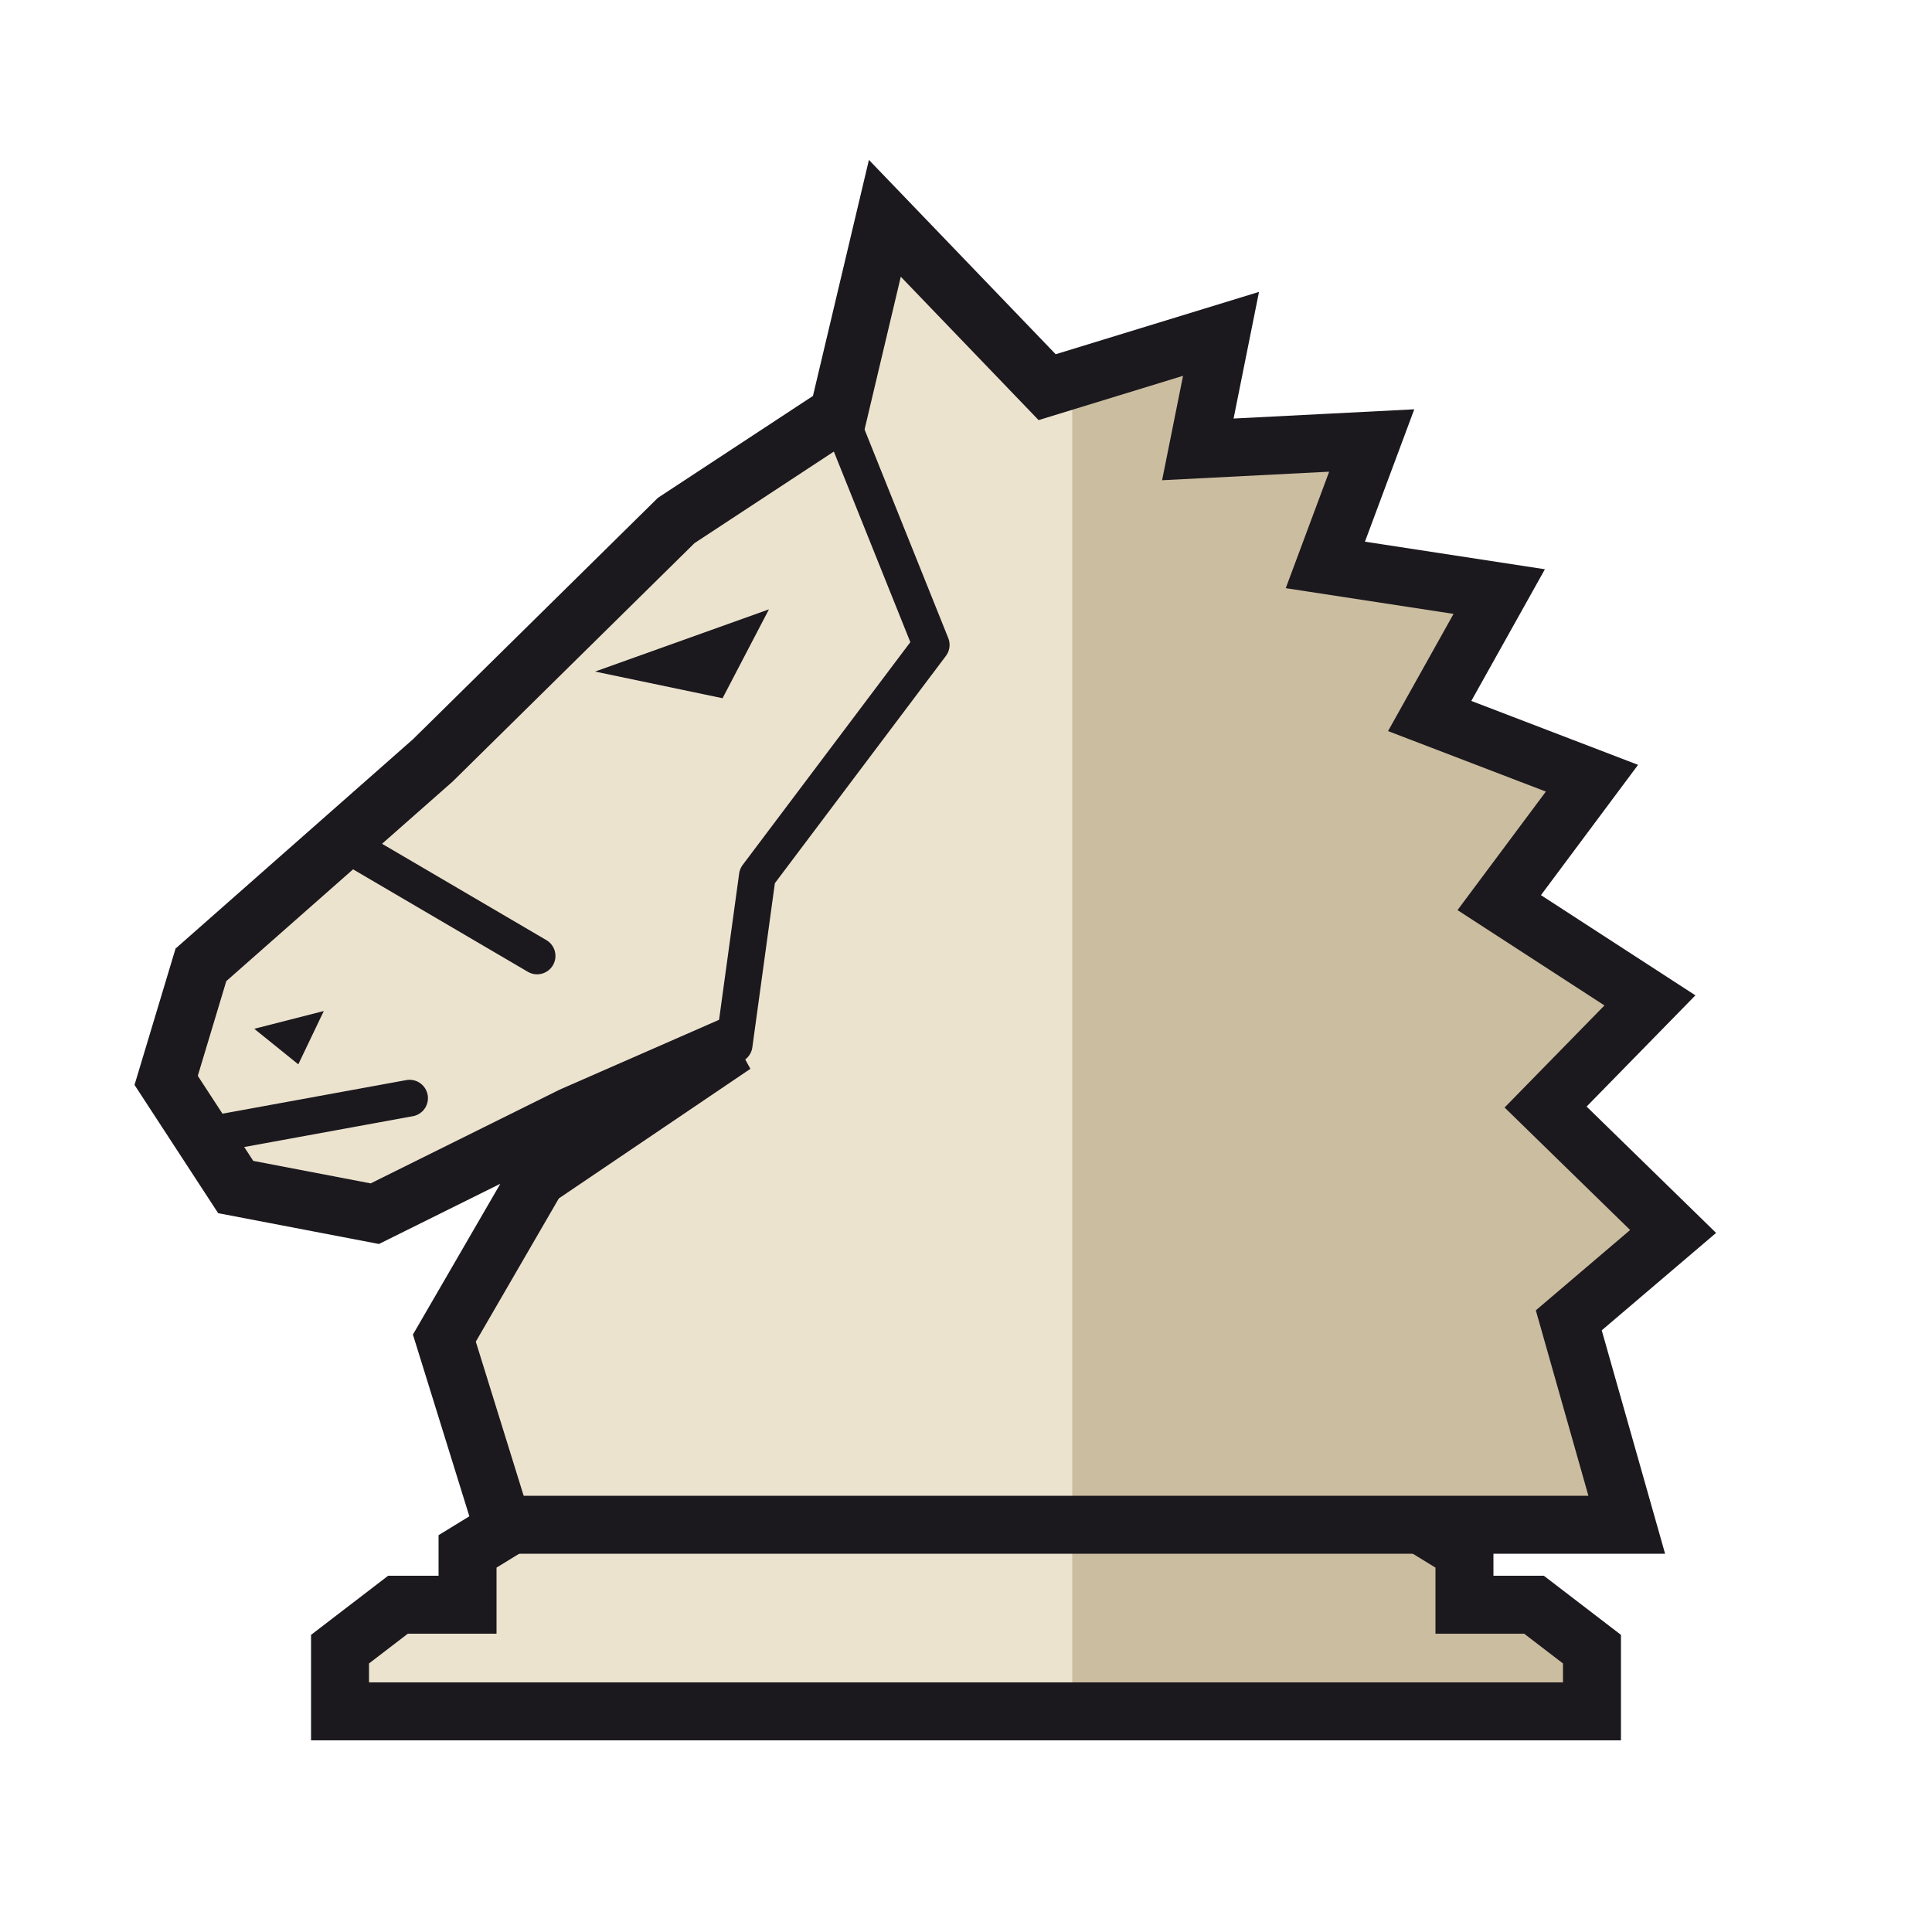
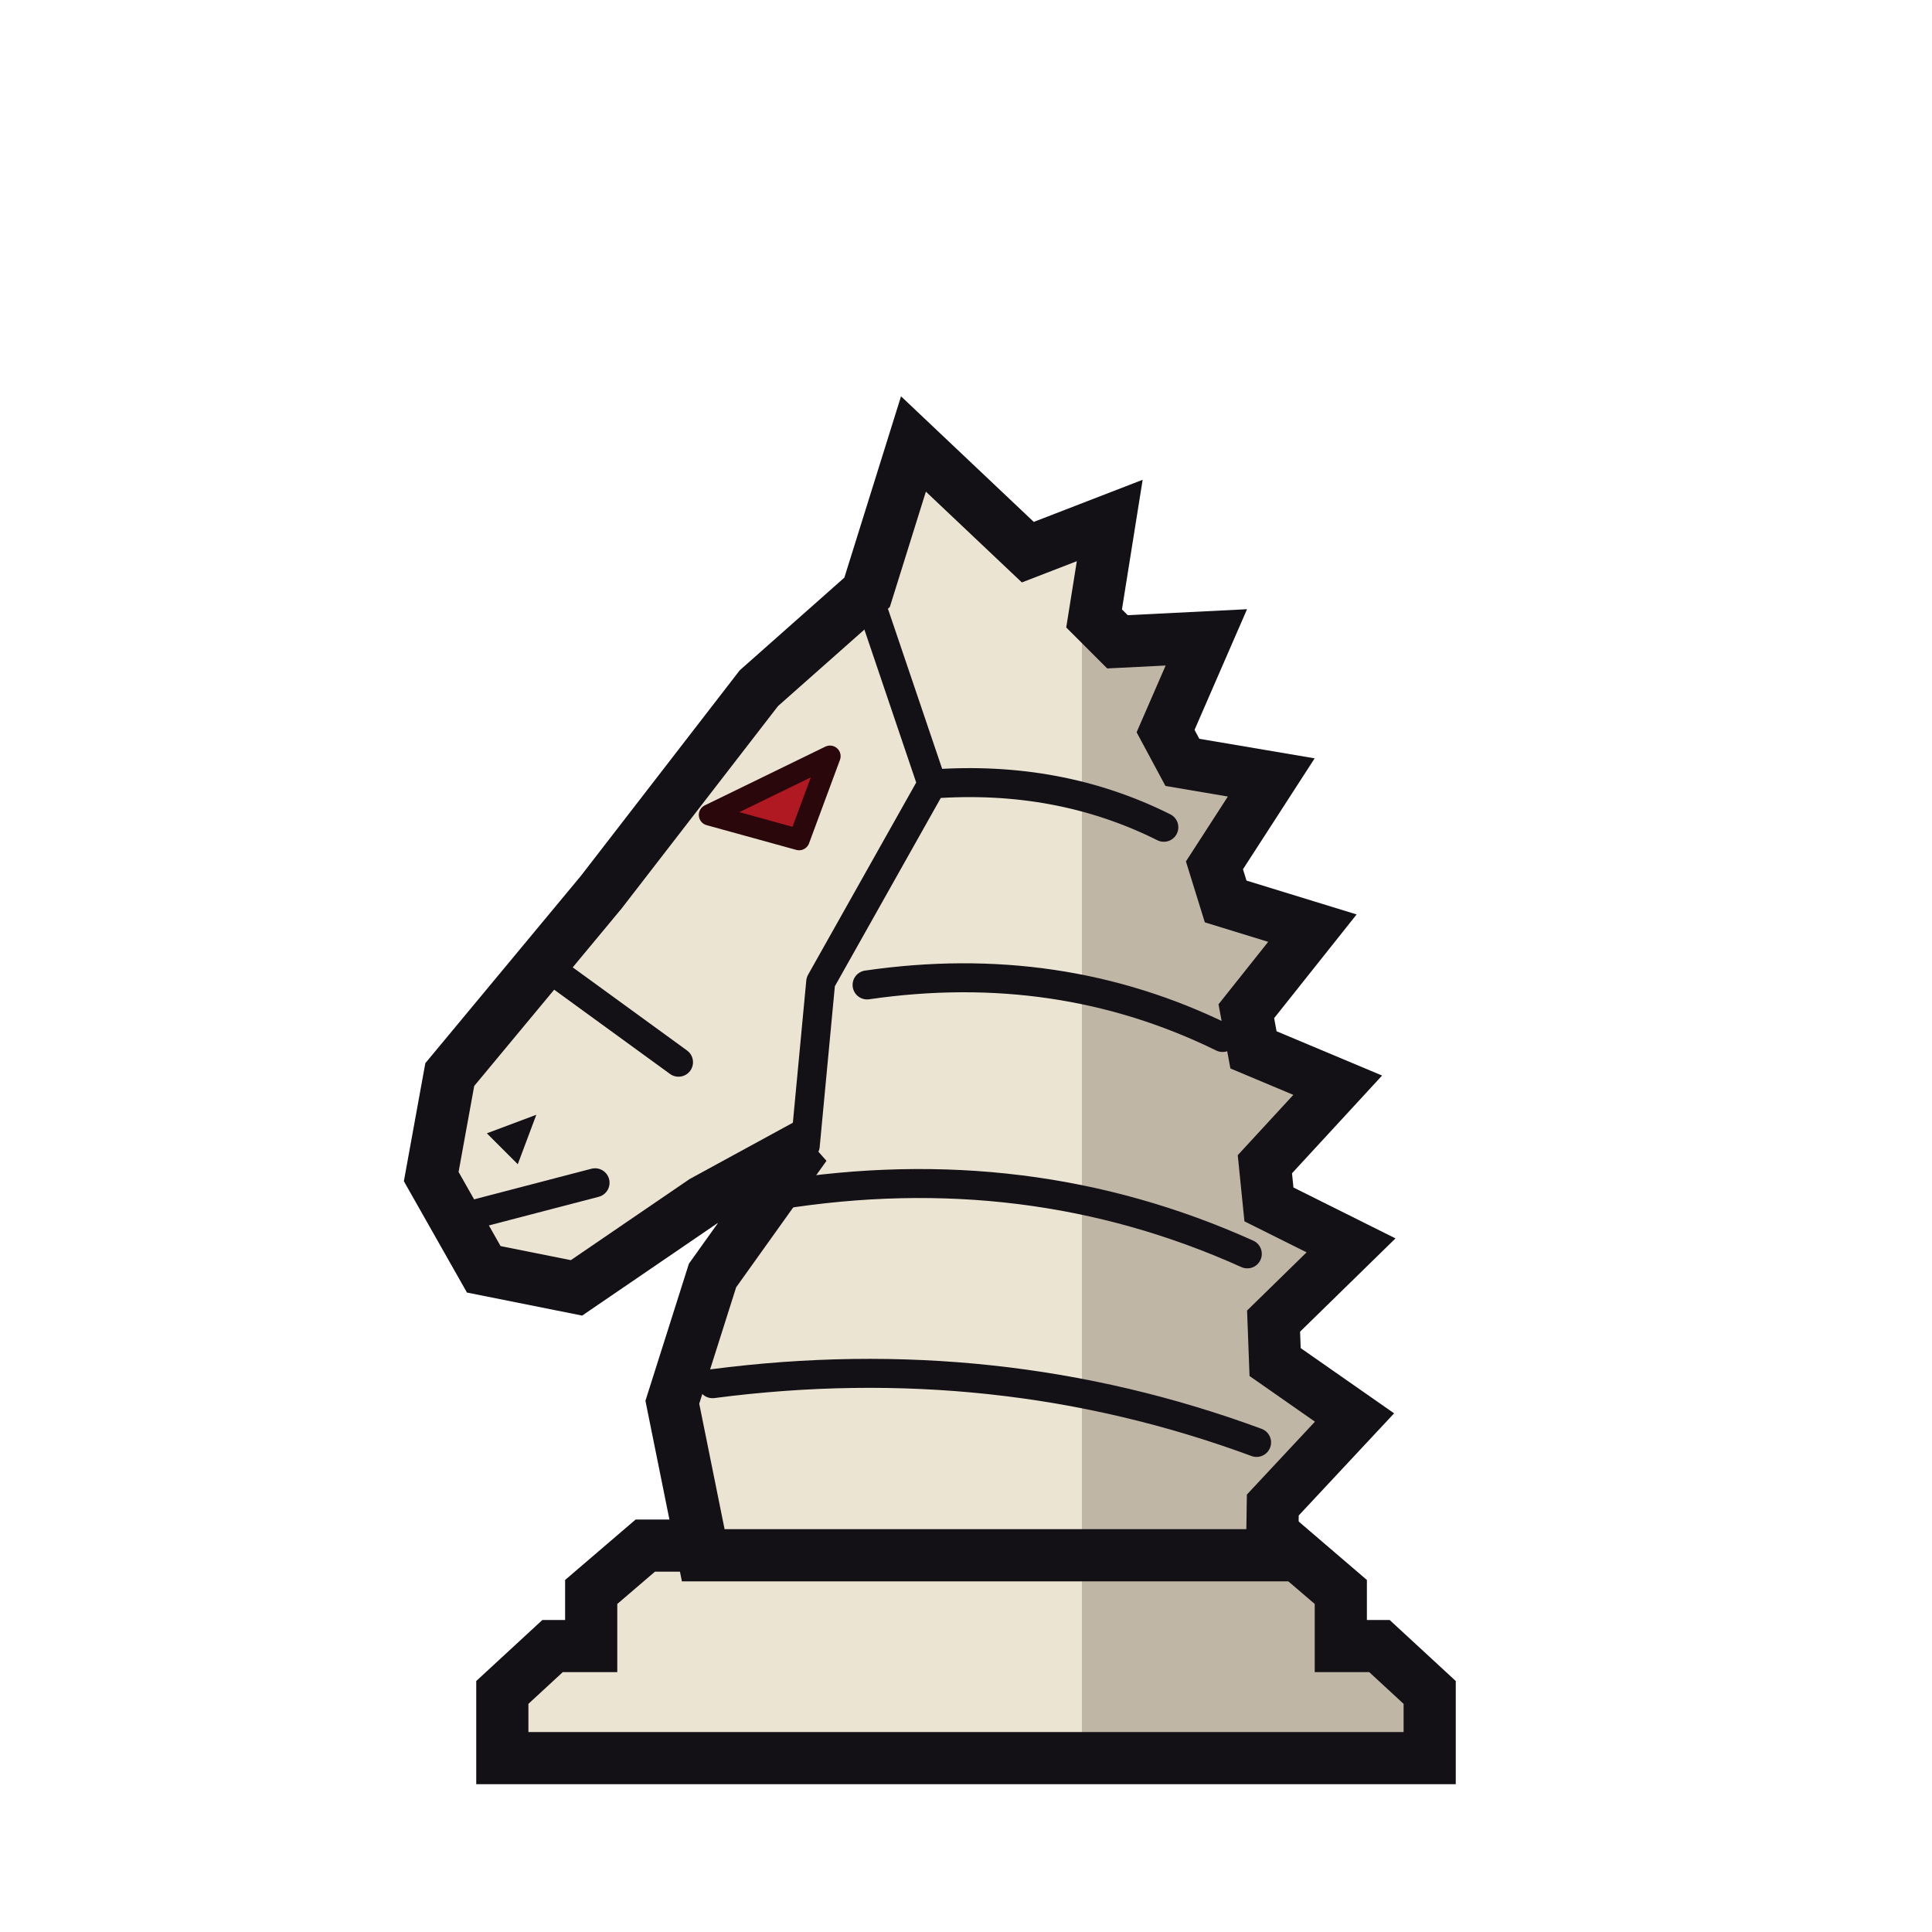
<svg xmlns="http://www.w3.org/2000/svg" viewBox="0 0 100 100" width="256" height="256">
  <defs>
    <clipPath id="p0">
-       <path d="M82.40,88.58 L82.40,85.36 L79.40,83.06 L75.80,83.06 L75.80,80.30 L72.80,78.46 L27.20,78.46 L24.20,80.30 L24.20,83.06 L20.60,83.06 L17.60,85.36 L17.60,88.58 Z" />
+       <path d="M50,91 L74,91 L74,87.6 L71.4,85.2 L69.4,85.2 L69.4,82.4 L66.6,80 L50,80 L33.4,80 L30.6,82.4 L30.6,85.2 L28.6,85.2 L26,87.6 L26,91 Z" />
    </clipPath>
    <clipPath id="p1">
-       <path d="M26.00,78.92 L23.00,69.26 L27.80,60.98 L38.00,54.08 L29.60,57.76 L19.40,62.82 L12.20,61.44 L8.60,55.92 L10.40,49.94 L22.40,39.36 L35.00,26.94 L43.40,21.42 L45.80,11.30 L54.20,20.04 L63.20,17.28 L62.00,23.26 L71.00,22.80 L68.60,29.24 L77.60,30.62 L74.00,37.06 L82.40,40.28 L77.60,46.72 L85.40,51.78 L80.00,57.30 L86.60,63.74 L81.20,68.34 L84.20,78.92 Z" />
+       <path d="M36.4,80.5 L34.8,72.58 L36.88,66.02 L41.68,59.3 L36.4,62.18 L29.84,66.66 L25.04,65.7 L22.32,60.9 L23.28,55.62 L31.12,46.18 L39.28,35.62 L44.88,30.66 L47.28,22.98 L53.2,28.58 L57.44,26.94 L56.63,32.01 L57.84,33.22 L62.44,32.99 L60.33,37.84 L61.2,39.46 L65.8,40.24 L62.86,44.79 L63.44,46.66 L67.93,48.04 L64.51,52.34 L64.88,54.34 L69.24,56.17 L65.47,60.26 L65.68,62.34 L69.93,64.46 L65.92,68.38 L66,70.5 L70.11,73.37 L65.88,77.9 L65.84,80.5 Z" />
    </clipPath>
  </defs>
-   <path d="M82.40,88.58 L82.40,85.36 L79.40,83.06 L75.80,83.06 L75.80,80.30 L72.80,78.46 L27.20,78.46 L24.20,80.30 L24.20,83.06 L20.60,83.06 L17.60,85.36 L17.60,88.58 Z" fill="#ece3cf" />
+   <path d="M50,91 L74,91 L74,87.6 L71.4,85.2 L69.4,85.2 L69.4,82.4 L66.6,80 L50,80 L33.4,80 L30.6,82.4 L30.6,85.2 L28.6,85.2 L26,87.6 L26,91 Z" fill="#ebe4d3" />
  <g clip-path="url(#p0)">
-     <rect x="55.5" y="0" width="44.5" height="100" fill="#cbbd9f" />
+     <rect x="56" y="0" width="44" height="100" fill="#bfb6a6" />
  </g>
-   <path d="M82.40,88.58 L82.40,85.36 L79.40,83.06 L75.80,83.06 L75.80,80.30 L72.80,78.46 L27.20,78.46 L24.20,80.30 L24.20,83.06 L20.60,83.06 L17.60,85.36 L17.60,88.58 Z" fill="none" stroke="#1b181e" stroke-width="3.0" stroke-linejoin="miter" stroke-miterlimit="3" />
-   <path d="M26.00,78.92 L23.00,69.26 L27.80,60.98 L38.00,54.08 L29.60,57.76 L19.40,62.82 L12.20,61.44 L8.60,55.92 L10.40,49.94 L22.40,39.36 L35.00,26.94 L43.40,21.42 L45.80,11.30 L54.20,20.04 L63.20,17.28 L62.00,23.26 L71.00,22.80 L68.60,29.24 L77.60,30.62 L74.00,37.06 L82.40,40.28 L77.60,46.72 L85.40,51.78 L80.00,57.30 L86.60,63.74 L81.20,68.34 L84.20,78.92 Z" fill="#ece3cf" />
+   <path d="M50,91 L74,91 L74,87.6 L71.4,85.2 L69.4,85.2 L69.4,82.4 L66.6,80 L50,80 L33.4,80 L30.6,82.4 L30.6,85.2 L28.6,85.2 L26,87.6 L26,91 Z" fill="none" stroke="#131016" stroke-width="2.7" stroke-linejoin="miter" stroke-miterlimit="3" />
+   <path d="M36.4,80.5 L34.8,72.58 L36.88,66.02 L41.68,59.3 L36.4,62.18 L29.84,66.66 L25.04,65.7 L22.32,60.9 L23.28,55.62 L31.12,46.18 L39.28,35.62 L44.88,30.66 L47.28,22.98 L53.2,28.58 L57.44,26.94 L56.63,32.01 L57.84,33.22 L62.44,32.99 L60.33,37.84 L61.2,39.46 L65.8,40.24 L62.86,44.79 L63.44,46.66 L67.93,48.04 L64.51,52.34 L64.88,54.34 L69.24,56.17 L65.47,60.26 L65.68,62.34 L69.93,64.46 L65.92,68.38 L66,70.5 L70.11,73.37 L65.88,77.9 L65.84,80.5 Z" fill="#ebe4d3" />
  <g clip-path="url(#p1)">
-     <rect x="55.5" y="0" width="44.5" height="100" fill="#cbbd9f" />
+     <rect x="56" y="0" width="44" height="100" fill="#bfb6a6" />
  </g>
-   <path d="M26.00,78.92 L23.00,69.26 L27.80,60.98 L38.00,54.08 L29.60,57.76 L19.40,62.82 L12.20,61.44 L8.60,55.92 L10.40,49.94 L22.40,39.36 L35.00,26.94 L43.40,21.42 L45.80,11.30 L54.20,20.04 L63.20,17.28 L62.00,23.26 L71.00,22.80 L68.60,29.24 L77.60,30.62 L74.00,37.06 L82.40,40.28 L77.60,46.72 L85.40,51.78 L80.00,57.30 L86.60,63.74 L81.20,68.34 L84.20,78.92 Z" fill="none" stroke="#1b181e" stroke-width="3.0" stroke-linejoin="miter" stroke-miterlimit="3" />
-   <path d="M30.80,34.76 L39.80,31.54 L37.40,36.14 Z" fill="#1b181e" />
-   <path d="M13.16,53.25 L16.76,52.33 L15.44,55.09 Z" fill="#1b181e" />
-   <path d="M10.64,58.77 L21.20,56.84" fill="none" stroke="#1b181e" stroke-width="1.9" stroke-linecap="round" stroke-linejoin="round" />
-   <path d="M43.40,21.42 L48.20,33.38 L39.20,45.34 L38.00,54.08" fill="none" stroke="#1b181e" stroke-width="1.9" stroke-linecap="round" stroke-linejoin="round" />
-   <path d="M17.60,43.50 L27.80,49.48" fill="none" stroke="#1b181e" stroke-width="1.9" stroke-linecap="round" stroke-linejoin="round" />
+   <path d="M36.4,80.5 L34.8,72.58 L36.88,66.02 L41.68,59.3 L36.4,62.18 L29.84,66.66 L25.04,65.7 L22.32,60.9 L23.28,55.62 L31.12,46.18 L39.28,35.62 L44.88,30.66 L47.28,22.98 L53.2,28.58 L57.44,26.94 L56.63,32.01 L57.84,33.22 L62.44,32.99 L60.33,37.84 L61.2,39.46 L65.8,40.24 L62.86,44.79 L63.44,46.66 L67.93,48.04 L64.51,52.34 L64.88,54.34 L69.24,56.17 L65.47,60.26 L65.68,62.34 L69.93,64.46 L65.92,68.38 L66,70.5 L70.11,73.37 L65.88,77.9 L65.84,80.5 Z" fill="none" stroke="#131016" stroke-width="2.7" stroke-linejoin="miter" stroke-miterlimit="3" />
+   <path d="M36.72,42.18 L42.96,39.14 L41.36,43.46 Z" fill="#b01822" stroke="#2a070b" stroke-width="1.1" stroke-linejoin="round" />
+   <path d="M25.2,58.66 L27.76,57.7 L26.8,60.26 Z" fill="#131016" />
+   <path d="M23.44,63.14 L30.8,61.22" fill="none" stroke="#131016" stroke-width="1.5" stroke-linecap="round" stroke-linejoin="round" />
+   <path d="M44.88,30.66 L48.24,40.58 L42.48,50.82 L41.68,59.3" fill="none" stroke="#131016" stroke-width="1.5" stroke-linecap="round" stroke-linejoin="round" />
+   <path d="M28.08,49.86 L35.12,54.98" fill="none" stroke="#131016" stroke-width="1.5" stroke-linecap="round" stroke-linejoin="round" />
+   <path d="M48.24,40.58 Q54.8,40.1 60.24,42.82" fill="none" stroke="#131016" stroke-width="1.5" stroke-linecap="round" stroke-linejoin="round" />
+   <path d="M44.88,50.98 Q54.8,49.54 63.28,53.7" fill="none" stroke="#131016" stroke-width="1.5" stroke-linecap="round" stroke-linejoin="round" />
+   <path d="M40.24,61.86 Q53.2,59.78 64.56,64.9" fill="none" stroke="#131016" stroke-width="1.5" stroke-linecap="round" stroke-linejoin="round" />
+   <path d="M36.88,71.62 Q51.6,69.7 65.04,74.66" fill="none" stroke="#131016" stroke-width="1.5" stroke-linecap="round" stroke-linejoin="round" />
</svg>
